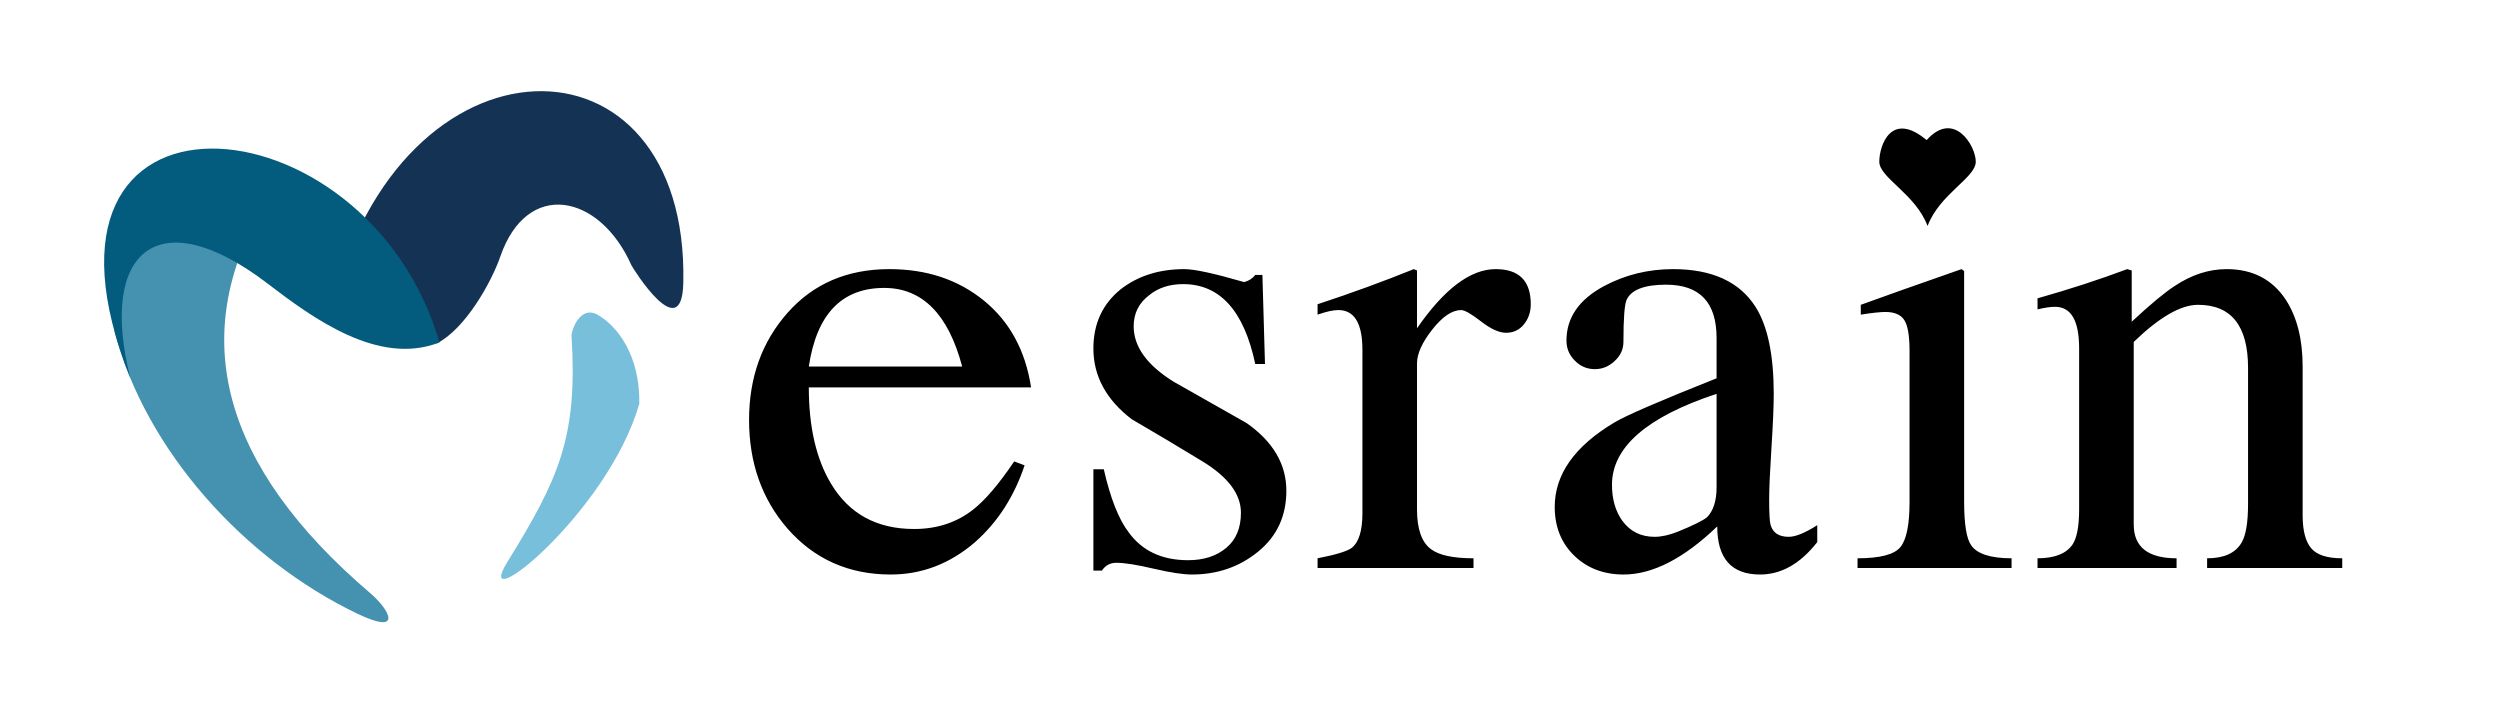
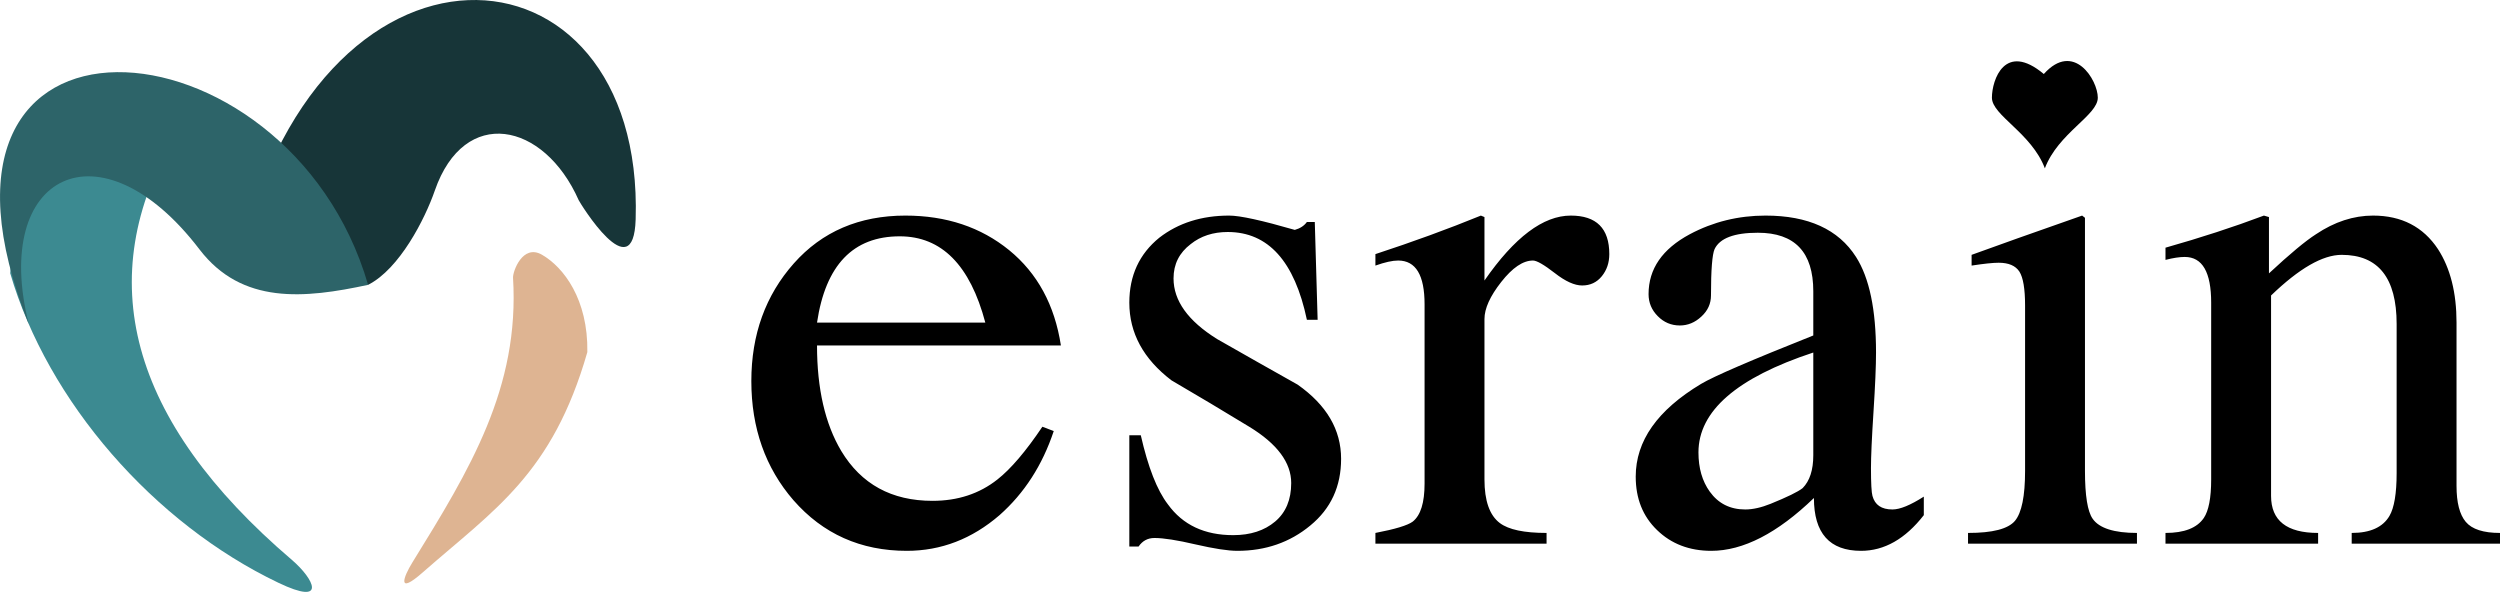
- <svg xmlns="http://www.w3.org/2000/svg" xml:space="preserve" width="258.763mm" height="75.26mm" version="1.1" style="shape-rendering:geometricPrecision; text-rendering:geometricPrecision; image-rendering:optimizeQuality; fill-rule:evenodd; clip-rule:evenodd" viewBox="0 0 26196 7619">
+ <svg xmlns="http://www.w3.org/2000/svg" xml:space="preserve" width="235.775mm" height="55.822mm" version="1.1" style="shape-rendering:geometricPrecision; text-rendering:geometricPrecision; image-rendering:optimizeQuality; fill-rule:evenodd; clip-rule:evenodd" viewBox="0 0 23751 5623">
  <defs>
    <style type="text/css">
   
-     .fil0 {fill:none}
-     .fil5 {fill:#035B7D}
-     .fil4 {fill:#143354}
-     .fil2 {fill:#4491B0}
-     .fil3 {fill:#78BFDB}
-     .fil1 {fill:black;fill-rule:nonzero}
+     .fil2 {fill:#173538}
+     .fil3 {fill:#2D6469}
+     .fil0 {fill:#3C8A91}
+     .fil1 {fill:#DEB492}
+     .fil4 {fill:black;fill-rule:nonzero}
   
  </style>
  </defs>
  <g id="Layer_x0020_1">
-     <rect class="fil0" x="661" y="39" width="7232" height="7232" />
-     <path class="fil1" d="M10804 4059l-2329 0c0,413 77,749 232,1008 190,318 481,476 871,476 241,0 447,-68 620,-204 127,-100 270,-268 429,-504l109 41c-109,327 -282,595 -518,804 -263,227 -558,340 -885,340 -440,0 -801,-161 -1083,-483 -267,-309 -401,-688 -401,-1137 0,-445 135,-820 405,-1124 270,-304 625,-456 1065,-456 391,0 721,110 991,330 270,220 435,523 494,909zm9394 -1691c-127,-337 -506,-505 -506,-674 0,-168 123,-538 496,-226 285,-319 515,58 515,226 0,169 -379,337 -505,674zm-11723 1473l1607 0c-145,-549 -418,-824 -817,-824 -445,0 -708,275 -790,824zm4780 -27l-102 0c-118,-558 -370,-837 -756,-837 -141,0 -259,38 -354,115 -109,82 -164,191 -164,327 0,213 139,406 416,579 254,145 510,290 769,436 277,195 415,431 415,708 0,263 -97,475 -293,636 -196,161 -428,242 -697,242 -91,0 -225,-20 -400,-61 -175,-41 -306,-62 -392,-62 -64,0 -115,28 -151,82l-89 0 0 -1062 109 0c69,304 156,524 260,660 142,196 350,293 623,293 164,0 297,-43 400,-129 103,-86 154,-209 154,-368 0,-195 -134,-374 -402,-538 -245,-149 -492,-297 -742,-442 -268,-205 -402,-452 -402,-742 0,-259 96,-466 286,-620 182,-141 404,-211 668,-211 104,0 313,45 626,136 50,-14 88,-38 116,-75l75 0 27 933zm1021 1564l0 -1712c0,-278 -84,-417 -252,-417 -54,0 -127,16 -218,48l0 -109c359,-118 695,-241 1008,-368l34 14 0 606c286,-414 561,-620 824,-620 245,0 368,122 368,368 0,81 -24,152 -72,211 -48,59 -110,88 -187,88 -73,0 -160,-40 -262,-119 -102,-79 -172,-119 -208,-119 -95,0 -196,68 -303,204 -107,136 -160,254 -160,354l0 1532c0,204 49,343 146,415 84,64 233,96 446,96l0 102 -1634 0 0 -102c190,-37 309,-73 358,-109 75,-60 112,-181 112,-363zm3711 -270l0 -981c-731,241 -1096,559 -1096,953 0,150 36,275 107,375 82,113 194,170 340,170 71,0 153,-18 243,-54 157,-64 259,-114 305,-150 67,-68 101,-173 101,-313zm1055 395l0 177c-177,227 -377,340 -599,340 -300,0 -449,-168 -449,-504 -350,336 -677,504 -981,504 -209,0 -381,-66 -517,-197 -136,-132 -205,-302 -205,-511 0,-341 208,-636 625,-885 121,-73 478,-227 1071,-463l0 -422c0,-373 -176,-559 -529,-559 -226,0 -364,53 -413,157 -23,50 -34,197 -34,443 0,77 -31,144 -92,200 -61,57 -129,85 -207,85 -81,0 -152,-29 -209,-88 -60,-59 -89,-129 -89,-211 0,-241 132,-431 395,-572 222,-118 463,-177 722,-177 408,0 696,132 864,395 127,200 191,504 191,912 0,127 -8,316 -24,565 -16,250 -24,429 -24,538 0,145 5,234 14,266 23,86 86,129 191,129 72,0 172,-41 299,-122zm422 449l0 -102c235,0 384,-39 448,-116 65,-77 97,-236 97,-477l0 -1579c0,-159 -18,-267 -55,-324 -36,-56 -102,-85 -197,-85 -54,0 -141,9 -259,28l0 -103c236,-86 588,-211 1056,-374l27 20 0 2417c0,236 25,389 74,457 62,90 204,136 423,136l0 102 -1614 0zm2322 -613l0 -1688c0,-291 -84,-436 -252,-436 -50,0 -111,9 -184,27l0 -116c336,-95 649,-197 940,-306l47 14 0 537c200,-186 350,-310 450,-374 177,-118 358,-177 545,-177 272,0 478,107 619,320 118,182 177,415 177,701l0 1559c0,159 30,274 89,344 59,71 168,106 326,106l0 102 -1416 0 0 -102c177,0 298,-55 361,-164 46,-77 68,-213 68,-408l0 -1423c0,-440 -175,-661 -524,-661 -182,0 -406,130 -674,389l0 1913c0,236 150,354 449,354l0 102 -1457 0 0 -102c178,0 300,-48 366,-143 46,-68 70,-191 70,-368z" />
-     <g id="_1789440747824">
-       <rect class="fil0" x="422" width="7619" height="7619" />
-       <g>
-         <path class="fil2" d="M2763 2161c-799,1358 -447,2720 1116,4054 211,180 341,443 -131,217 -1188,-568 -2219,-1709 -2548,-2957 78,-1346 1184,-1371 1563,-1314z" />
-         <path class="fil3" d="M5989 3519c64,1053 -124,1483 -673,2370 -384,623 1050,-501 1383,-1659 8,-505 -228,-811 -434,-930 -185,-107 -279,161 -276,219z" />
-         <path class="fil4" d="M4576 3599c300,-152 573,-641 667,-912 280,-811 1040,-658 1373,92 11,25 530,862 544,183 59,-2727 -2976,-2711 -3688,271 456,-351 592,75 1104,366z" />
-         <path class="fil5" d="M2802 2970c-1141,-872 -1772,-346 -1437,990 -1313,-3288 2479,-2996 3240,-372 -638,251 -1327,-254 -1803,-618z" />
-       </g>
+     <g id="_1685534322032">
+       <path class="fil0" d="M1663 1287c-794,1351 -444,2706 1111,4033 210,180 339,441 -130,216 -1182,-565 -2190,-1719 -2547,-2940 78,-1339 1189,-1367 1566,-1309z" />
+       <path class="fil1" d="M4874 2638c64,1047 -410,1822 -956,2705 -88,142 -149,313 98,95 680,-597 1231,-933 1564,-2093 8,-502 -226,-807 -431,-925 -184,-106 -278,160 -275,218z" />
+       <path class="fil2" d="M3497 2706c299,-151 541,-627 634,-896 280,-807 1036,-655 1367,92 11,24 521,857 541,181 85,-2753 -3068,-2964 -3790,496 454,-348 739,-162 1248,127z" />
+       <path class="fil3" d="M1895 2369c-942,-1232 -1980,-717 -1622,708 -1307,-3272 2467,-2982 3224,-371 -603,130 -1199,190 -1602,-337z" />
    </g>
-     <rect class="fil0" y="273" width="26196" height="7339" />
+     <path class="fil4" d="M10079 3282l-2317 0c0,411 77,745 230,1002 190,316 479,474 867,474 240,0 445,-67 617,-203 126,-99 269,-266 427,-501l108 41c-108,325 -280,591 -515,799 -262,226 -555,339 -881,339 -438,0 -797,-161 -1077,-481 -266,-307 -400,-685 -400,-1132 0,-442 135,-815 404,-1118 268,-302 622,-454 1060,-454 388,0 717,110 986,329 268,219 432,521 491,905zm9348 -1683c-126,-335 -503,-503 -503,-671 0,-168 122,-535 493,-225 284,-317 513,57 513,225 0,168 -377,336 -503,671zm-11665 1466l1599 0c-145,-547 -416,-820 -813,-820 -443,0 -705,273 -786,820zm4756 -27l-102 0c-117,-556 -368,-834 -752,-834 -140,0 -257,39 -352,115 -108,82 -163,190 -163,326 0,212 138,404 414,576 253,144 508,289 765,433 276,194 413,429 413,705 0,262 -97,473 -292,633 -194,161 -426,241 -693,241 -91,0 -224,-21 -398,-61 -175,-41 -305,-61 -390,-61 -64,0 -114,27 -151,81l-88 0 0 -1057 109 0c69,303 154,522 258,657 141,195 348,292 620,292 163,0 296,-43 398,-129 102,-86 153,-208 153,-366 0,-194 -133,-373 -399,-535 -244,-149 -491,-296 -739,-441 -266,-203 -400,-449 -400,-738 0,-257 95,-463 285,-617 181,-140 402,-210 664,-210 104,0 311,46 623,136 50,-14 88,-38 115,-75l75 0 27 929zm1016 1556l0 -1703c0,-277 -83,-416 -251,-416 -54,0 -126,16 -216,48l0 -109c357,-117 691,-239 1002,-366l34 14 0 603c285,-411 558,-617 820,-617 244,0 366,122 366,366 0,82 -24,152 -71,210 -48,59 -110,88 -187,88 -72,0 -159,-39 -260,-118 -102,-79 -171,-119 -207,-119 -95,0 -195,68 -302,204 -106,135 -159,252 -159,352l0 1524c0,203 49,341 146,414 84,63 231,94 444,94l0 102 -1626 0 0 -102c188,-36 307,-72 355,-108 75,-60 112,-180 112,-361zm3693 -269l0 -976c-728,240 -1091,556 -1091,949 0,149 36,273 107,372 81,113 193,170 338,170 71,0 152,-18 241,-54 157,-64 259,-113 304,-149 67,-68 101,-172 101,-312zm1050 393l0 176c-176,226 -375,339 -596,339 -299,0 -448,-167 -448,-502 -347,335 -673,502 -975,502 -208,0 -380,-66 -515,-197 -136,-131 -203,-300 -203,-508 0,-339 206,-632 621,-881 120,-72 476,-225 1066,-460l0 -420c0,-371 -175,-556 -527,-556 -224,0 -362,52 -411,156 -22,50 -34,196 -34,440 0,77 -30,144 -91,200 -61,57 -129,85 -205,85 -82,0 -152,-30 -209,-88 -59,-59 -88,-129 -88,-210 0,-240 131,-429 392,-569 222,-118 461,-177 719,-177 406,0 693,131 860,393 127,199 190,502 190,908 0,127 -8,314 -24,563 -16,248 -24,426 -24,535 0,144 5,232 14,264 23,86 86,129 190,129 72,0 171,-41 298,-122zm420 447l0 -102c234,0 381,-38 446,-115 64,-77 96,-235 96,-474l0 -1572c0,-158 -18,-265 -54,-322 -37,-56 -102,-84 -197,-84 -54,0 -140,9 -257,27l0 -102c235,-86 585,-210 1050,-373l27 21 0 2405c0,235 25,386 73,454 62,90 204,135 421,135l0 102 -1605 0zm2310 -610l0 -1680c0,-289 -83,-434 -251,-434 -49,0 -110,9 -183,28l0 -116c335,-95 646,-196 935,-305l48 14 0 535c199,-185 348,-309 447,-372 176,-118 357,-177 542,-177 271,0 477,107 617,319 117,181 176,413 176,698l0 1551c0,158 29,272 88,342 59,70 167,105 325,105l0 102 -1409 0 0 -102c176,0 296,-54 359,-162 45,-77 68,-213 68,-407l0 -1416c0,-438 -174,-657 -522,-657 -181,0 -404,129 -671,386l0 1904c0,235 149,352 447,352l0 102 -1450 0 0 -102c178,0 299,-47 364,-142 46,-68 70,-190 70,-366z" />
  </g>
</svg>
